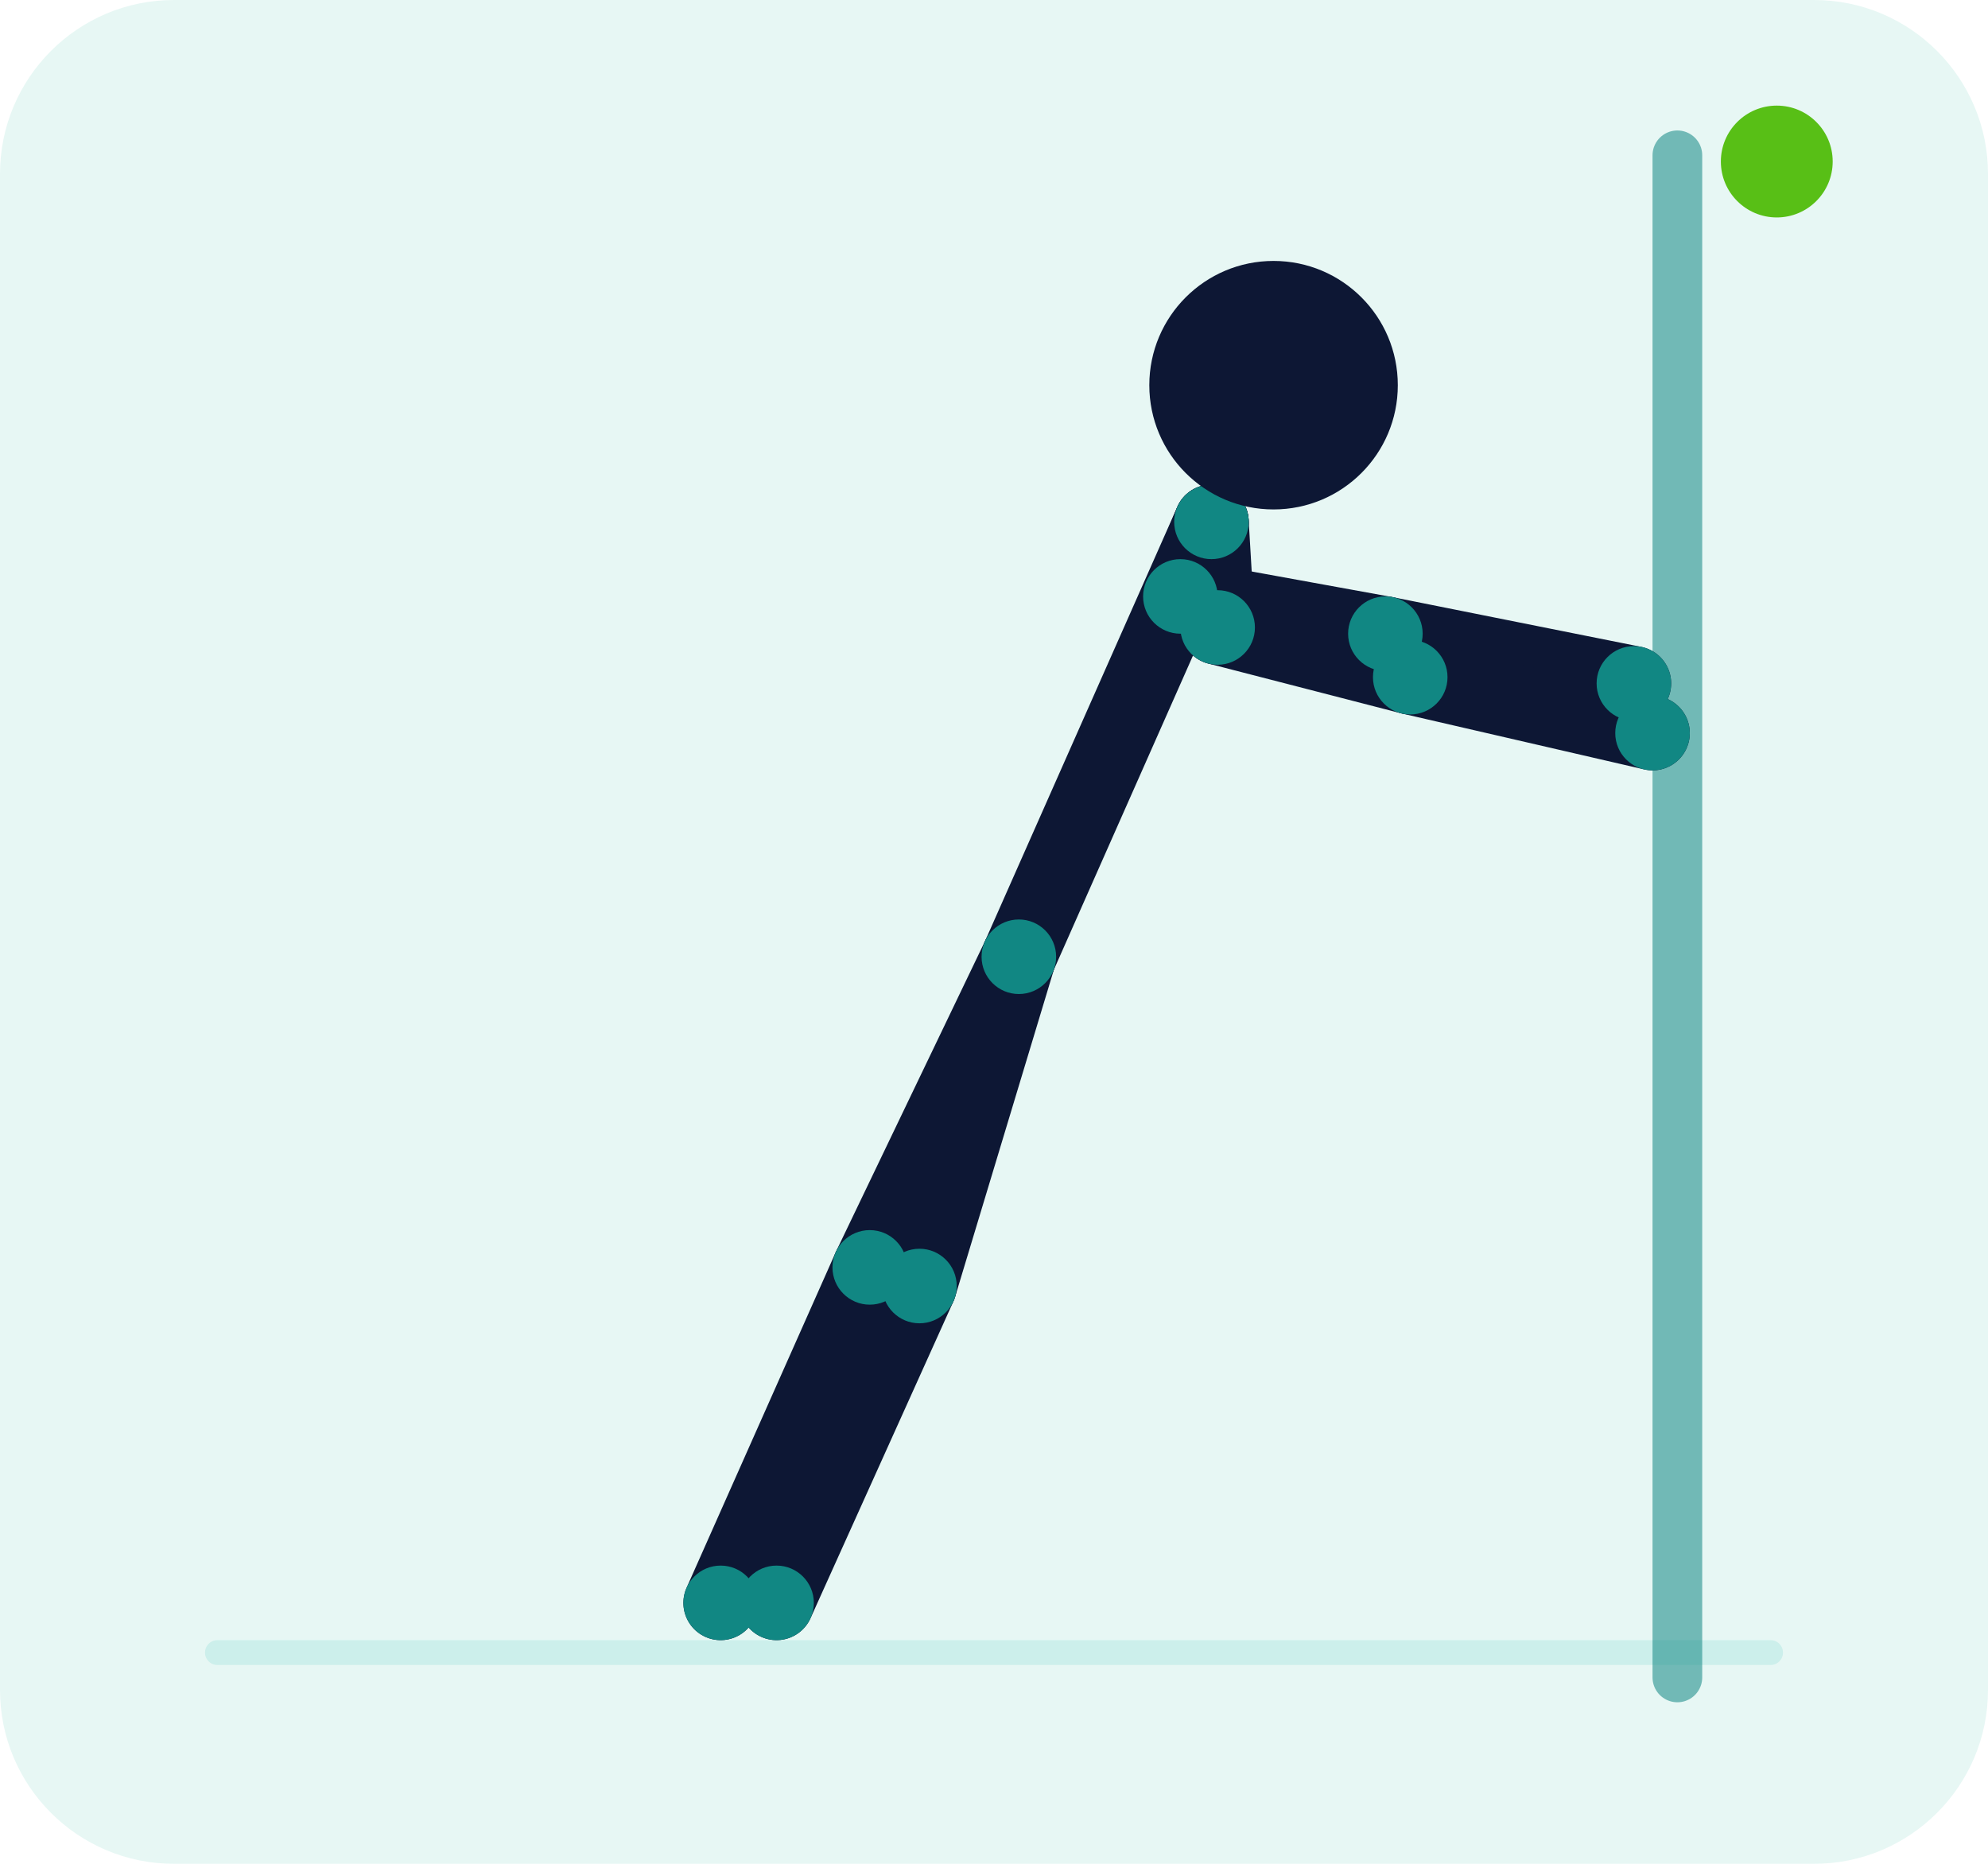
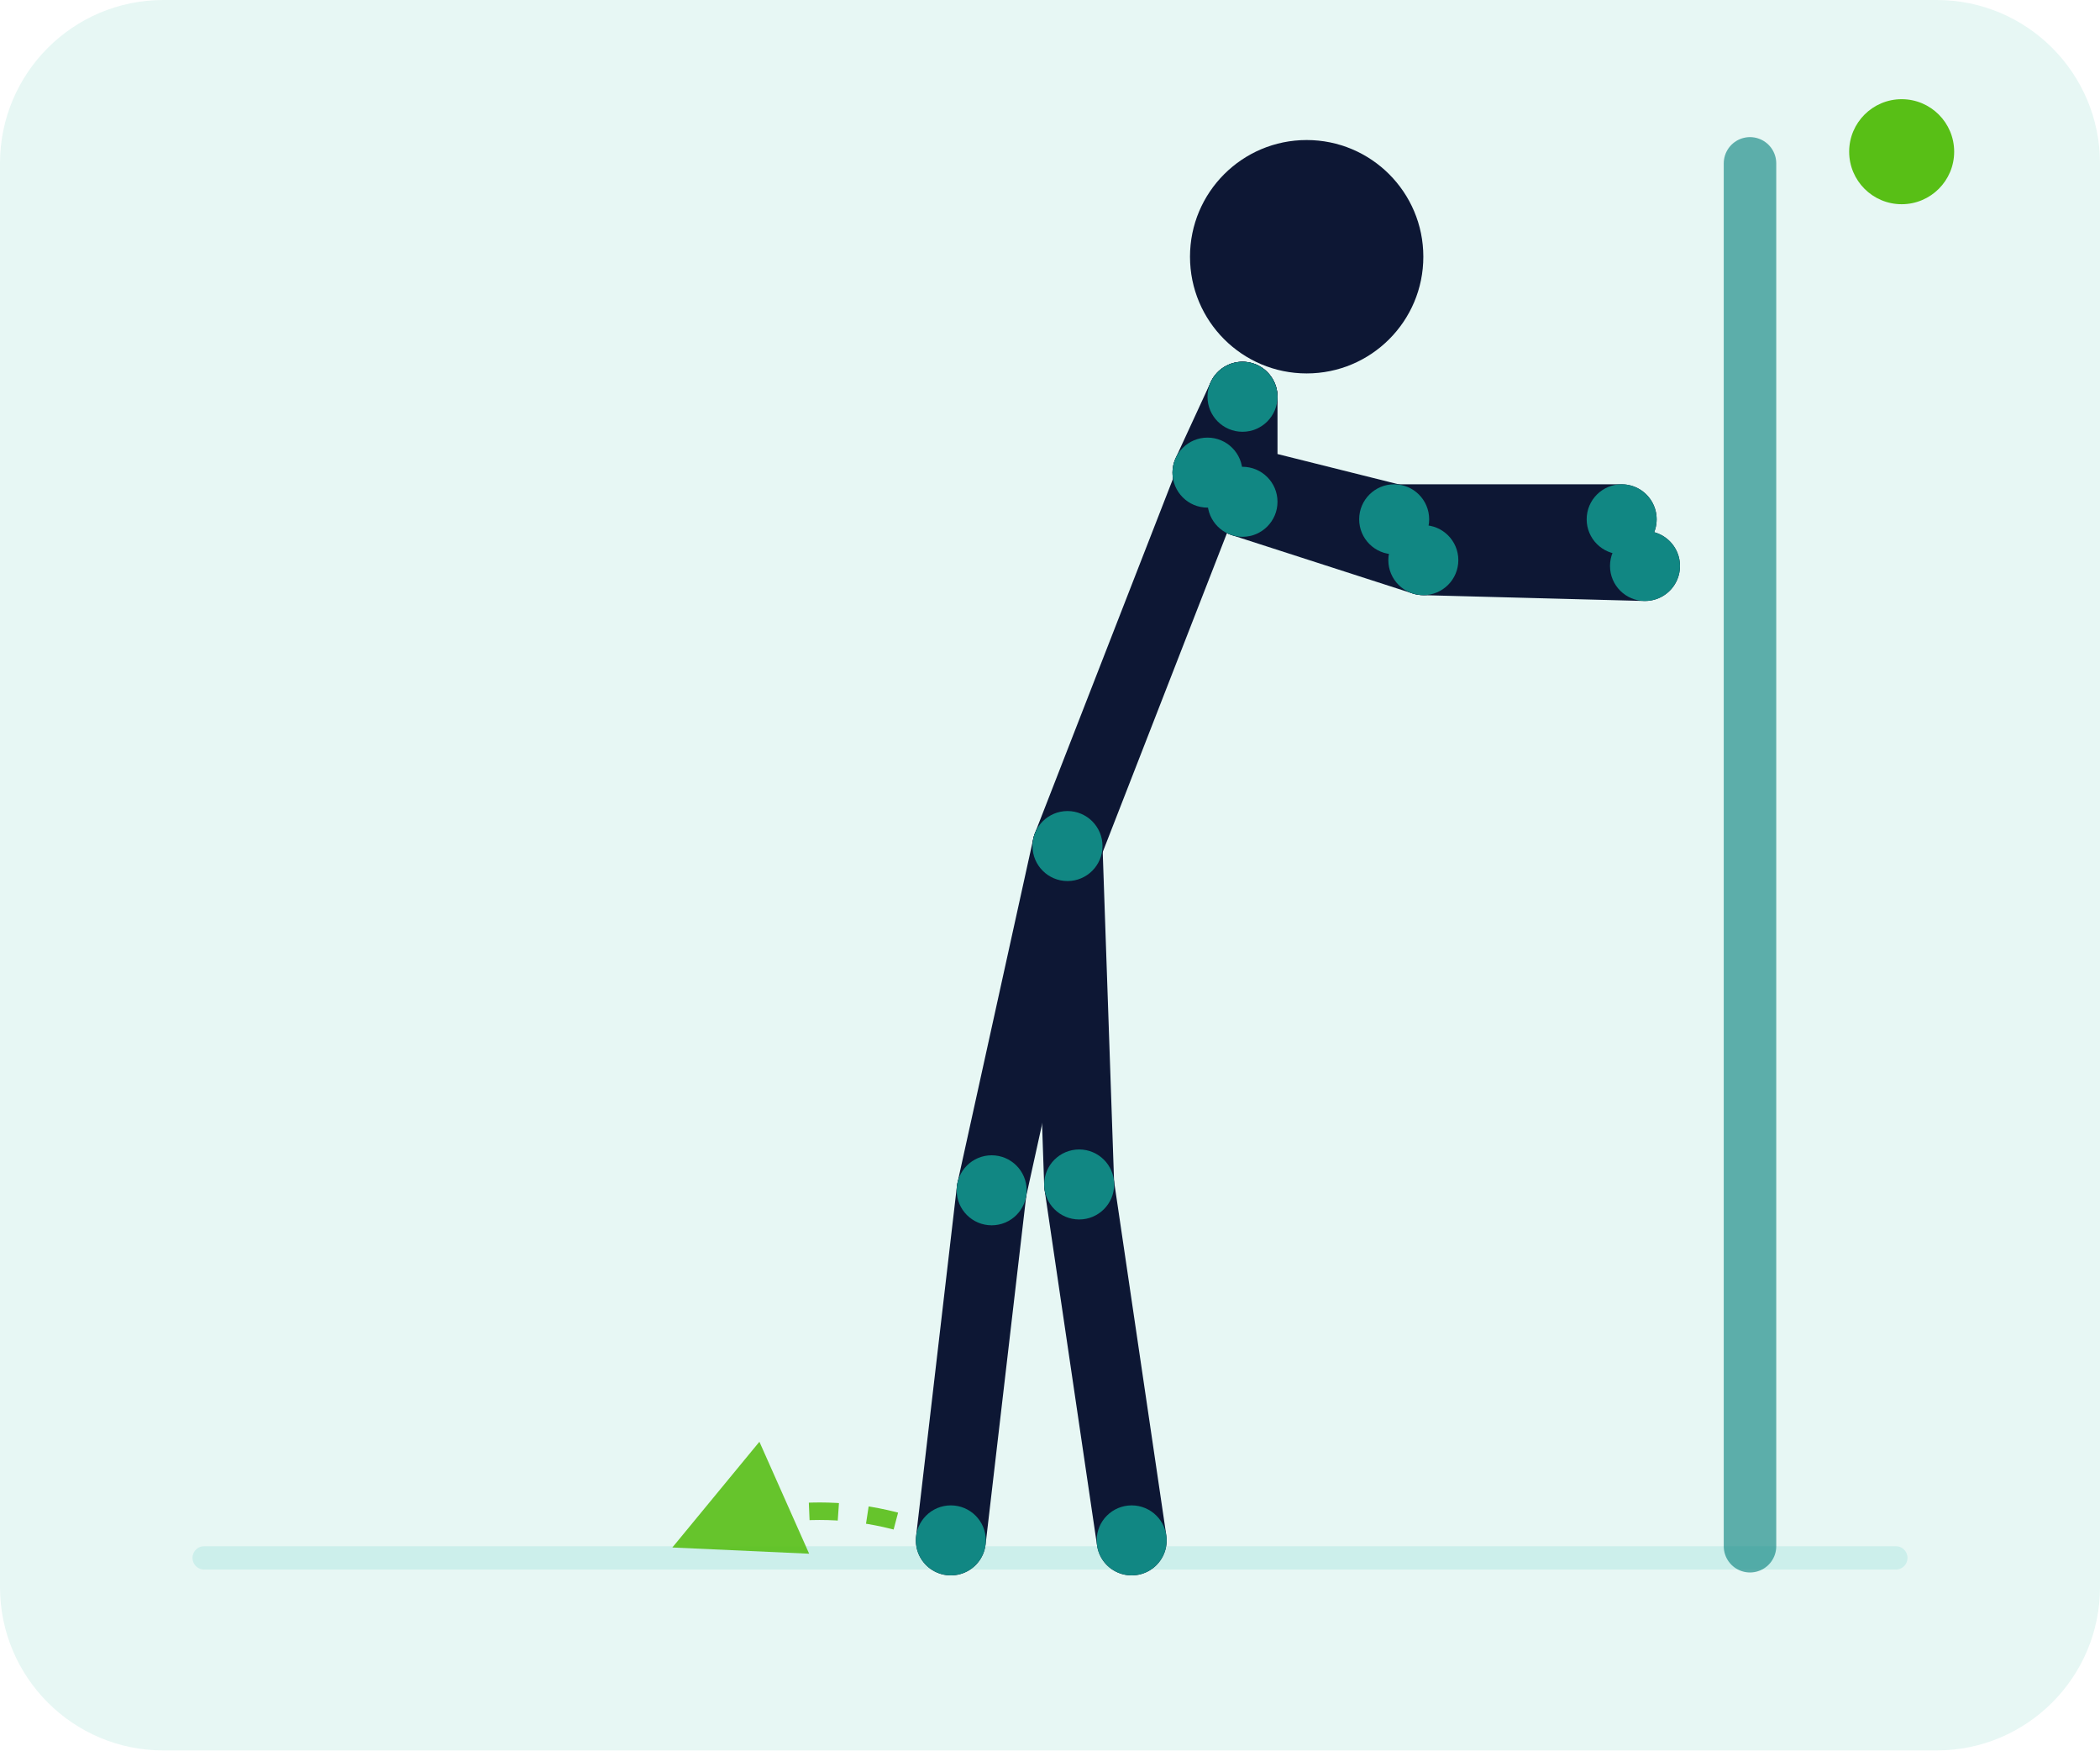
- <svg xmlns="http://www.w3.org/2000/svg" viewBox="0 0 320 300" role="img" aria-labelledby="title desc">
-   <rect width="320" height="300" rx="28" fill="#e7f7f4" />
-   <path d="M35 266h250" stroke="#ccefeb" stroke-width="4" stroke-linecap="round" />
-   <path d="M270 25v245" stroke="#118783" stroke-width="8" stroke-linecap="round" opacity=".55" />
+ <svg xmlns="http://www.w3.org/2000/svg" viewBox="0 0 360 300" role="img" aria-labelledby="title desc">
+   <defs>
+     <marker id="arrow" markerWidth="7" markerHeight="7" refX="6" refY="3.5" orient="auto">
+       <path d="M0 0L7 3.5L0 7z" fill="#58bf16" />
+     </marker>
+   </defs>
+   <rect width="360" height="300" rx="28" fill="#e7f7f4" />
+   <path d="M35 267h290" stroke="#ccefeb" stroke-width="4" stroke-linecap="round" />
+   <path d="M163 264 Q140.5 254 118 264" fill="none" stroke="#58bf16" stroke-width="3" stroke-dasharray="5 5" marker-end="url(#arrow)" opacity=".9" />
+   <path d="M300 28v237" stroke="#118783" stroke-width="9" stroke-linecap="round" opacity=".65" />
  <g>
-     <line x1="195" y1="84" x2="190" y2="96" stroke="#0d1734" stroke-width="12" stroke-linecap="round">
-       <animate attributeName="x1" values="195;195;195" dur="2.4s" repeatCount="indefinite" keyTimes="0;.5;1" calcMode="spline" keySplines=".4 0 .2 1;.4 0 .2 1" />
-       <animate attributeName="y1" values="84;84;84" dur="2.4s" repeatCount="indefinite" keyTimes="0;.5;1" calcMode="spline" keySplines=".4 0 .2 1;.4 0 .2 1" />
-       <animate attributeName="x2" values="190;190;190" dur="2.4s" repeatCount="indefinite" keyTimes="0;.5;1" calcMode="spline" keySplines=".4 0 .2 1;.4 0 .2 1" />
-       <animate attributeName="y2" values="96;96;96" dur="2.4s" repeatCount="indefinite" keyTimes="0;.5;1" calcMode="spline" keySplines=".4 0 .2 1;.4 0 .2 1" />
+     <line x1="213" y1="68" x2="207" y2="81" stroke="#0d1734" stroke-width="12" stroke-linecap="round">
+       <animate attributeName="x1" values="213;232;213" dur="2.8s" repeatCount="indefinite" keyTimes="0;.5;1" calcMode="spline" keySplines=".4 0 .2 1;.4 0 .2 1" />
+       <animate attributeName="y1" values="68;84;68" dur="2.8s" repeatCount="indefinite" keyTimes="0;.5;1" calcMode="spline" keySplines=".4 0 .2 1;.4 0 .2 1" />
+       <animate attributeName="x2" values="207;225;207" dur="2.8s" repeatCount="indefinite" keyTimes="0;.5;1" calcMode="spline" keySplines=".4 0 .2 1;.4 0 .2 1" />
+       <animate attributeName="y2" values="81;98;81" dur="2.8s" repeatCount="indefinite" keyTimes="0;.5;1" calcMode="spline" keySplines=".4 0 .2 1;.4 0 .2 1" />
    </line>
-     <line x1="195" y1="84" x2="196" y2="101" stroke="#0d1734" stroke-width="12" stroke-linecap="round">
-       <animate attributeName="x1" values="195;195;195" dur="2.4s" repeatCount="indefinite" keyTimes="0;.5;1" calcMode="spline" keySplines=".4 0 .2 1;.4 0 .2 1" />
-       <animate attributeName="y1" values="84;84;84" dur="2.4s" repeatCount="indefinite" keyTimes="0;.5;1" calcMode="spline" keySplines=".4 0 .2 1;.4 0 .2 1" />
-       <animate attributeName="x2" values="196;196;196" dur="2.4s" repeatCount="indefinite" keyTimes="0;.5;1" calcMode="spline" keySplines=".4 0 .2 1;.4 0 .2 1" />
-       <animate attributeName="y2" values="101;101;101" dur="2.4s" repeatCount="indefinite" keyTimes="0;.5;1" calcMode="spline" keySplines=".4 0 .2 1;.4 0 .2 1" />
+     <line x1="213" y1="68" x2="213" y2="86" stroke="#0d1734" stroke-width="12" stroke-linecap="round">
+       <animate attributeName="x1" values="213;232;213" dur="2.8s" repeatCount="indefinite" keyTimes="0;.5;1" calcMode="spline" keySplines=".4 0 .2 1;.4 0 .2 1" />
+       <animate attributeName="y1" values="68;84;68" dur="2.8s" repeatCount="indefinite" keyTimes="0;.5;1" calcMode="spline" keySplines=".4 0 .2 1;.4 0 .2 1" />
+       <animate attributeName="x2" values="213;231;213" dur="2.8s" repeatCount="indefinite" keyTimes="0;.5;1" calcMode="spline" keySplines=".4 0 .2 1;.4 0 .2 1" />
+       <animate attributeName="y2" values="86;103;86" dur="2.8s" repeatCount="indefinite" keyTimes="0;.5;1" calcMode="spline" keySplines=".4 0 .2 1;.4 0 .2 1" />
    </line>
-     <line x1="195" y1="84" x2="164" y2="154" stroke="#0d1734" stroke-width="12" stroke-linecap="round">
-       <animate attributeName="x1" values="195;195;195" dur="2.4s" repeatCount="indefinite" keyTimes="0;.5;1" calcMode="spline" keySplines=".4 0 .2 1;.4 0 .2 1" />
-       <animate attributeName="y1" values="84;84;84" dur="2.4s" repeatCount="indefinite" keyTimes="0;.5;1" calcMode="spline" keySplines=".4 0 .2 1;.4 0 .2 1" />
-       <animate attributeName="x2" values="164;164;164" dur="2.4s" repeatCount="indefinite" keyTimes="0;.5;1" calcMode="spline" keySplines=".4 0 .2 1;.4 0 .2 1" />
-       <animate attributeName="y2" values="154;154;154" dur="2.4s" repeatCount="indefinite" keyTimes="0;.5;1" calcMode="spline" keySplines=".4 0 .2 1;.4 0 .2 1" />
+     <line x1="213" y1="68" x2="183" y2="145" stroke="#0d1734" stroke-width="12" stroke-linecap="round">
+       <animate attributeName="x1" values="213;232;213" dur="2.8s" repeatCount="indefinite" keyTimes="0;.5;1" calcMode="spline" keySplines=".4 0 .2 1;.4 0 .2 1" />
+       <animate attributeName="y1" values="68;84;68" dur="2.8s" repeatCount="indefinite" keyTimes="0;.5;1" calcMode="spline" keySplines=".4 0 .2 1;.4 0 .2 1" />
+       <animate attributeName="x2" values="183;188;183" dur="2.8s" repeatCount="indefinite" keyTimes="0;.5;1" calcMode="spline" keySplines=".4 0 .2 1;.4 0 .2 1" />
+       <animate attributeName="y2" values="145;155;145" dur="2.8s" repeatCount="indefinite" keyTimes="0;.5;1" calcMode="spline" keySplines=".4 0 .2 1;.4 0 .2 1" />
    </line>
-     <line x1="190" y1="96" x2="223" y2="102" stroke="#0d1734" stroke-width="12" stroke-linecap="round">
-       <animate attributeName="x1" values="190;190;190" dur="2.4s" repeatCount="indefinite" keyTimes="0;.5;1" calcMode="spline" keySplines=".4 0 .2 1;.4 0 .2 1" />
-       <animate attributeName="y1" values="96;96;96" dur="2.4s" repeatCount="indefinite" keyTimes="0;.5;1" calcMode="spline" keySplines=".4 0 .2 1;.4 0 .2 1" />
-       <animate attributeName="x2" values="223;223;223" dur="2.4s" repeatCount="indefinite" keyTimes="0;.5;1" calcMode="spline" keySplines=".4 0 .2 1;.4 0 .2 1" />
-       <animate attributeName="y2" values="102;102;102" dur="2.4s" repeatCount="indefinite" keyTimes="0;.5;1" calcMode="spline" keySplines=".4 0 .2 1;.4 0 .2 1" />
+     <line x1="207" y1="81" x2="239" y2="89" stroke="#0d1734" stroke-width="12" stroke-linecap="round">
+       <animate attributeName="x1" values="207;225;207" dur="2.8s" repeatCount="indefinite" keyTimes="0;.5;1" calcMode="spline" keySplines=".4 0 .2 1;.4 0 .2 1" />
+       <animate attributeName="y1" values="81;98;81" dur="2.8s" repeatCount="indefinite" keyTimes="0;.5;1" calcMode="spline" keySplines=".4 0 .2 1;.4 0 .2 1" />
+       <animate attributeName="x2" values="239;246;239" dur="2.8s" repeatCount="indefinite" keyTimes="0;.5;1" calcMode="spline" keySplines=".4 0 .2 1;.4 0 .2 1" />
+       <animate attributeName="y2" values="89;118;89" dur="2.8s" repeatCount="indefinite" keyTimes="0;.5;1" calcMode="spline" keySplines=".4 0 .2 1;.4 0 .2 1" />
    </line>
-     <line x1="223" y1="102" x2="263" y2="110" stroke="#0d1734" stroke-width="12" stroke-linecap="round">
-       <animate attributeName="x1" values="223;223;223" dur="2.4s" repeatCount="indefinite" keyTimes="0;.5;1" calcMode="spline" keySplines=".4 0 .2 1;.4 0 .2 1" />
-       <animate attributeName="y1" values="102;102;102" dur="2.4s" repeatCount="indefinite" keyTimes="0;.5;1" calcMode="spline" keySplines=".4 0 .2 1;.4 0 .2 1" />
-       <animate attributeName="x2" values="263;263;263" dur="2.4s" repeatCount="indefinite" keyTimes="0;.5;1" calcMode="spline" keySplines=".4 0 .2 1;.4 0 .2 1" />
-       <animate attributeName="y2" values="110;110;110" dur="2.4s" repeatCount="indefinite" keyTimes="0;.5;1" calcMode="spline" keySplines=".4 0 .2 1;.4 0 .2 1" />
+     <line x1="239" y1="89" x2="278" y2="89" stroke="#0d1734" stroke-width="12" stroke-linecap="round">
+       <animate attributeName="x1" values="239;246;239" dur="2.8s" repeatCount="indefinite" keyTimes="0;.5;1" calcMode="spline" keySplines=".4 0 .2 1;.4 0 .2 1" />
+       <animate attributeName="y1" values="89;118;89" dur="2.8s" repeatCount="indefinite" keyTimes="0;.5;1" calcMode="spline" keySplines=".4 0 .2 1;.4 0 .2 1" />
+       <animate attributeName="x2" values="278;278;278" dur="2.8s" repeatCount="indefinite" keyTimes="0;.5;1" calcMode="spline" keySplines=".4 0 .2 1;.4 0 .2 1" />
+       <animate attributeName="y2" values="89;89;89" dur="2.8s" repeatCount="indefinite" keyTimes="0;.5;1" calcMode="spline" keySplines=".4 0 .2 1;.4 0 .2 1" />
    </line>
-     <line x1="196" y1="101" x2="227" y2="109" stroke="#0d1734" stroke-width="12" stroke-linecap="round">
-       <animate attributeName="x1" values="196;196;196" dur="2.4s" repeatCount="indefinite" keyTimes="0;.5;1" calcMode="spline" keySplines=".4 0 .2 1;.4 0 .2 1" />
-       <animate attributeName="y1" values="101;101;101" dur="2.4s" repeatCount="indefinite" keyTimes="0;.5;1" calcMode="spline" keySplines=".4 0 .2 1;.4 0 .2 1" />
-       <animate attributeName="x2" values="227;227;227" dur="2.4s" repeatCount="indefinite" keyTimes="0;.5;1" calcMode="spline" keySplines=".4 0 .2 1;.4 0 .2 1" />
-       <animate attributeName="y2" values="109;109;109" dur="2.4s" repeatCount="indefinite" keyTimes="0;.5;1" calcMode="spline" keySplines=".4 0 .2 1;.4 0 .2 1" />
+     <line x1="213" y1="86" x2="244" y2="96" stroke="#0d1734" stroke-width="12" stroke-linecap="round">
+       <animate attributeName="x1" values="213;231;213" dur="2.8s" repeatCount="indefinite" keyTimes="0;.5;1" calcMode="spline" keySplines=".4 0 .2 1;.4 0 .2 1" />
+       <animate attributeName="y1" values="86;103;86" dur="2.8s" repeatCount="indefinite" keyTimes="0;.5;1" calcMode="spline" keySplines=".4 0 .2 1;.4 0 .2 1" />
+       <animate attributeName="x2" values="244;251;244" dur="2.8s" repeatCount="indefinite" keyTimes="0;.5;1" calcMode="spline" keySplines=".4 0 .2 1;.4 0 .2 1" />
+       <animate attributeName="y2" values="96;125;96" dur="2.8s" repeatCount="indefinite" keyTimes="0;.5;1" calcMode="spline" keySplines=".4 0 .2 1;.4 0 .2 1" />
    </line>
-     <line x1="227" y1="109" x2="266" y2="118" stroke="#0d1734" stroke-width="12" stroke-linecap="round">
-       <animate attributeName="x1" values="227;227;227" dur="2.4s" repeatCount="indefinite" keyTimes="0;.5;1" calcMode="spline" keySplines=".4 0 .2 1;.4 0 .2 1" />
-       <animate attributeName="y1" values="109;109;109" dur="2.4s" repeatCount="indefinite" keyTimes="0;.5;1" calcMode="spline" keySplines=".4 0 .2 1;.4 0 .2 1" />
-       <animate attributeName="x2" values="266;266;266" dur="2.4s" repeatCount="indefinite" keyTimes="0;.5;1" calcMode="spline" keySplines=".4 0 .2 1;.4 0 .2 1" />
-       <animate attributeName="y2" values="118;118;118" dur="2.4s" repeatCount="indefinite" keyTimes="0;.5;1" calcMode="spline" keySplines=".4 0 .2 1;.4 0 .2 1" />
+     <line x1="244" y1="96" x2="282" y2="97" stroke="#0d1734" stroke-width="12" stroke-linecap="round">
+       <animate attributeName="x1" values="244;251;244" dur="2.8s" repeatCount="indefinite" keyTimes="0;.5;1" calcMode="spline" keySplines=".4 0 .2 1;.4 0 .2 1" />
+       <animate attributeName="y1" values="96;125;96" dur="2.8s" repeatCount="indefinite" keyTimes="0;.5;1" calcMode="spline" keySplines=".4 0 .2 1;.4 0 .2 1" />
+       <animate attributeName="x2" values="282;282;282" dur="2.8s" repeatCount="indefinite" keyTimes="0;.5;1" calcMode="spline" keySplines=".4 0 .2 1;.4 0 .2 1" />
+       <animate attributeName="y2" values="97;97;97" dur="2.8s" repeatCount="indefinite" keyTimes="0;.5;1" calcMode="spline" keySplines=".4 0 .2 1;.4 0 .2 1" />
    </line>
-     <line x1="164" y1="154" x2="140" y2="204" stroke="#0d1734" stroke-width="12" stroke-linecap="round">
-       <animate attributeName="x1" values="164;164;164" dur="2.4s" repeatCount="indefinite" keyTimes="0;.5;1" calcMode="spline" keySplines=".4 0 .2 1;.4 0 .2 1" />
-       <animate attributeName="y1" values="154;154;154" dur="2.4s" repeatCount="indefinite" keyTimes="0;.5;1" calcMode="spline" keySplines=".4 0 .2 1;.4 0 .2 1" />
-       <animate attributeName="x2" values="140;140;140" dur="2.4s" repeatCount="indefinite" keyTimes="0;.5;1" calcMode="spline" keySplines=".4 0 .2 1;.4 0 .2 1" />
-       <animate attributeName="y2" values="204;204;204" dur="2.4s" repeatCount="indefinite" keyTimes="0;.5;1" calcMode="spline" keySplines=".4 0 .2 1;.4 0 .2 1" />
+     <line x1="183" y1="145" x2="170" y2="204" stroke="#0d1734" stroke-width="12" stroke-linecap="round">
+       <animate attributeName="x1" values="183;188;183" dur="2.8s" repeatCount="indefinite" keyTimes="0;.5;1" calcMode="spline" keySplines=".4 0 .2 1;.4 0 .2 1" />
+       <animate attributeName="y1" values="145;155;145" dur="2.8s" repeatCount="indefinite" keyTimes="0;.5;1" calcMode="spline" keySplines=".4 0 .2 1;.4 0 .2 1" />
+       <animate attributeName="x2" values="170;170;170" dur="2.8s" repeatCount="indefinite" keyTimes="0;.5;1" calcMode="spline" keySplines=".4 0 .2 1;.4 0 .2 1" />
+       <animate attributeName="y2" values="204;204;204" dur="2.8s" repeatCount="indefinite" keyTimes="0;.5;1" calcMode="spline" keySplines=".4 0 .2 1;.4 0 .2 1" />
    </line>
-     <line x1="140" y1="204" x2="116" y2="258" stroke="#0d1734" stroke-width="12" stroke-linecap="round">
-       <animate attributeName="x1" values="140;140;140" dur="2.4s" repeatCount="indefinite" keyTimes="0;.5;1" calcMode="spline" keySplines=".4 0 .2 1;.4 0 .2 1" />
-       <animate attributeName="y1" values="204;204;204" dur="2.4s" repeatCount="indefinite" keyTimes="0;.5;1" calcMode="spline" keySplines=".4 0 .2 1;.4 0 .2 1" />
-       <animate attributeName="x2" values="116;116;116" dur="2.4s" repeatCount="indefinite" keyTimes="0;.5;1" calcMode="spline" keySplines=".4 0 .2 1;.4 0 .2 1" />
-       <animate attributeName="y2" values="258;258;258" dur="2.4s" repeatCount="indefinite" keyTimes="0;.5;1" calcMode="spline" keySplines=".4 0 .2 1;.4 0 .2 1" />
+     <line x1="170" y1="204" x2="163" y2="264" stroke="#0d1734" stroke-width="12" stroke-linecap="round">
+       <animate attributeName="x1" values="170;170;170" dur="2.8s" repeatCount="indefinite" keyTimes="0;.5;1" calcMode="spline" keySplines=".4 0 .2 1;.4 0 .2 1" />
+       <animate attributeName="y1" values="204;204;204" dur="2.8s" repeatCount="indefinite" keyTimes="0;.5;1" calcMode="spline" keySplines=".4 0 .2 1;.4 0 .2 1" />
+       <animate attributeName="x2" values="163;118;163" dur="2.8s" repeatCount="indefinite" keyTimes="0;.5;1" calcMode="spline" keySplines=".4 0 .2 1;.4 0 .2 1" />
+       <animate attributeName="y2" values="264;264;264" dur="2.8s" repeatCount="indefinite" keyTimes="0;.5;1" calcMode="spline" keySplines=".4 0 .2 1;.4 0 .2 1" />
    </line>
-     <line x1="164" y1="154" x2="148" y2="207" stroke="#0d1734" stroke-width="12" stroke-linecap="round">
-       <animate attributeName="x1" values="164;164;164" dur="2.4s" repeatCount="indefinite" keyTimes="0;.5;1" calcMode="spline" keySplines=".4 0 .2 1;.4 0 .2 1" />
-       <animate attributeName="y1" values="154;154;154" dur="2.4s" repeatCount="indefinite" keyTimes="0;.5;1" calcMode="spline" keySplines=".4 0 .2 1;.4 0 .2 1" />
-       <animate attributeName="x2" values="148;148;148" dur="2.4s" repeatCount="indefinite" keyTimes="0;.5;1" calcMode="spline" keySplines=".4 0 .2 1;.4 0 .2 1" />
-       <animate attributeName="y2" values="207;207;207" dur="2.4s" repeatCount="indefinite" keyTimes="0;.5;1" calcMode="spline" keySplines=".4 0 .2 1;.4 0 .2 1" />
+     <line x1="183" y1="145" x2="185" y2="203" stroke="#0d1734" stroke-width="12" stroke-linecap="round">
+       <animate attributeName="x1" values="183;188;183" dur="2.8s" repeatCount="indefinite" keyTimes="0;.5;1" calcMode="spline" keySplines=".4 0 .2 1;.4 0 .2 1" />
+       <animate attributeName="y1" values="145;155;145" dur="2.8s" repeatCount="indefinite" keyTimes="0;.5;1" calcMode="spline" keySplines=".4 0 .2 1;.4 0 .2 1" />
+       <animate attributeName="x2" values="185;185;185" dur="2.8s" repeatCount="indefinite" keyTimes="0;.5;1" calcMode="spline" keySplines=".4 0 .2 1;.4 0 .2 1" />
+       <animate attributeName="y2" values="203;203;203" dur="2.8s" repeatCount="indefinite" keyTimes="0;.5;1" calcMode="spline" keySplines=".4 0 .2 1;.4 0 .2 1" />
    </line>
-     <line x1="148" y1="207" x2="125" y2="258" stroke="#0d1734" stroke-width="12" stroke-linecap="round">
-       <animate attributeName="x1" values="148;148;148" dur="2.4s" repeatCount="indefinite" keyTimes="0;.5;1" calcMode="spline" keySplines=".4 0 .2 1;.4 0 .2 1" />
-       <animate attributeName="y1" values="207;207;207" dur="2.4s" repeatCount="indefinite" keyTimes="0;.5;1" calcMode="spline" keySplines=".4 0 .2 1;.4 0 .2 1" />
-       <animate attributeName="x2" values="125;125;125" dur="2.4s" repeatCount="indefinite" keyTimes="0;.5;1" calcMode="spline" keySplines=".4 0 .2 1;.4 0 .2 1" />
-       <animate attributeName="y2" values="258;258;258" dur="2.4s" repeatCount="indefinite" keyTimes="0;.5;1" calcMode="spline" keySplines=".4 0 .2 1;.4 0 .2 1" />
+     <line x1="185" y1="203" x2="194" y2="264" stroke="#0d1734" stroke-width="12" stroke-linecap="round">
+       <animate attributeName="x1" values="185;185;185" dur="2.8s" repeatCount="indefinite" keyTimes="0;.5;1" calcMode="spline" keySplines=".4 0 .2 1;.4 0 .2 1" />
+       <animate attributeName="y1" values="203;203;203" dur="2.8s" repeatCount="indefinite" keyTimes="0;.5;1" calcMode="spline" keySplines=".4 0 .2 1;.4 0 .2 1" />
+       <animate attributeName="x2" values="194;127;194" dur="2.8s" repeatCount="indefinite" keyTimes="0;.5;1" calcMode="spline" keySplines=".4 0 .2 1;.4 0 .2 1" />
+       <animate attributeName="y2" values="264;264;264" dur="2.8s" repeatCount="indefinite" keyTimes="0;.5;1" calcMode="spline" keySplines=".4 0 .2 1;.4 0 .2 1" />
    </line>
-     <circle cx="195" cy="84" r="6" fill="#118783">
-       <animate attributeName="cx" values="195;195;195" dur="2.4s" repeatCount="indefinite" keyTimes="0;.5;1" calcMode="spline" keySplines=".4 0 .2 1;.4 0 .2 1" />
-       <animate attributeName="cy" values="84;84;84" dur="2.4s" repeatCount="indefinite" keyTimes="0;.5;1" calcMode="spline" keySplines=".4 0 .2 1;.4 0 .2 1" />
+     <circle cx="213" cy="68" r="6" fill="#118783">
+       <animate attributeName="cx" values="213;232;213" dur="2.8s" repeatCount="indefinite" keyTimes="0;.5;1" calcMode="spline" keySplines=".4 0 .2 1;.4 0 .2 1" />
+       <animate attributeName="cy" values="68;84;68" dur="2.8s" repeatCount="indefinite" keyTimes="0;.5;1" calcMode="spline" keySplines=".4 0 .2 1;.4 0 .2 1" />
    </circle>
-     <circle cx="164" cy="154" r="6" fill="#118783">
-       <animate attributeName="cx" values="164;164;164" dur="2.4s" repeatCount="indefinite" keyTimes="0;.5;1" calcMode="spline" keySplines=".4 0 .2 1;.4 0 .2 1" />
-       <animate attributeName="cy" values="154;154;154" dur="2.4s" repeatCount="indefinite" keyTimes="0;.5;1" calcMode="spline" keySplines=".4 0 .2 1;.4 0 .2 1" />
+     <circle cx="183" cy="145" r="6" fill="#118783">
+       <animate attributeName="cx" values="183;188;183" dur="2.8s" repeatCount="indefinite" keyTimes="0;.5;1" calcMode="spline" keySplines=".4 0 .2 1;.4 0 .2 1" />
+       <animate attributeName="cy" values="145;155;145" dur="2.8s" repeatCount="indefinite" keyTimes="0;.5;1" calcMode="spline" keySplines=".4 0 .2 1;.4 0 .2 1" />
    </circle>
-     <circle cx="190" cy="96" r="6" fill="#118783">
-       <animate attributeName="cx" values="190;190;190" dur="2.4s" repeatCount="indefinite" keyTimes="0;.5;1" calcMode="spline" keySplines=".4 0 .2 1;.4 0 .2 1" />
-       <animate attributeName="cy" values="96;96;96" dur="2.4s" repeatCount="indefinite" keyTimes="0;.5;1" calcMode="spline" keySplines=".4 0 .2 1;.4 0 .2 1" />
+     <circle cx="207" cy="81" r="6" fill="#118783">
+       <animate attributeName="cx" values="207;225;207" dur="2.8s" repeatCount="indefinite" keyTimes="0;.5;1" calcMode="spline" keySplines=".4 0 .2 1;.4 0 .2 1" />
+       <animate attributeName="cy" values="81;98;81" dur="2.8s" repeatCount="indefinite" keyTimes="0;.5;1" calcMode="spline" keySplines=".4 0 .2 1;.4 0 .2 1" />
    </circle>
-     <circle cx="196" cy="101" r="6" fill="#118783">
-       <animate attributeName="cx" values="196;196;196" dur="2.4s" repeatCount="indefinite" keyTimes="0;.5;1" calcMode="spline" keySplines=".4 0 .2 1;.4 0 .2 1" />
-       <animate attributeName="cy" values="101;101;101" dur="2.4s" repeatCount="indefinite" keyTimes="0;.5;1" calcMode="spline" keySplines=".4 0 .2 1;.4 0 .2 1" />
+     <circle cx="213" cy="86" r="6" fill="#118783">
+       <animate attributeName="cx" values="213;231;213" dur="2.8s" repeatCount="indefinite" keyTimes="0;.5;1" calcMode="spline" keySplines=".4 0 .2 1;.4 0 .2 1" />
+       <animate attributeName="cy" values="86;103;86" dur="2.8s" repeatCount="indefinite" keyTimes="0;.5;1" calcMode="spline" keySplines=".4 0 .2 1;.4 0 .2 1" />
    </circle>
-     <circle cx="223" cy="102" r="6" fill="#118783">
-       <animate attributeName="cx" values="223;223;223" dur="2.4s" repeatCount="indefinite" keyTimes="0;.5;1" calcMode="spline" keySplines=".4 0 .2 1;.4 0 .2 1" />
-       <animate attributeName="cy" values="102;102;102" dur="2.4s" repeatCount="indefinite" keyTimes="0;.5;1" calcMode="spline" keySplines=".4 0 .2 1;.4 0 .2 1" />
+     <circle cx="239" cy="89" r="6" fill="#118783">
+       <animate attributeName="cx" values="239;246;239" dur="2.8s" repeatCount="indefinite" keyTimes="0;.5;1" calcMode="spline" keySplines=".4 0 .2 1;.4 0 .2 1" />
+       <animate attributeName="cy" values="89;118;89" dur="2.8s" repeatCount="indefinite" keyTimes="0;.5;1" calcMode="spline" keySplines=".4 0 .2 1;.4 0 .2 1" />
    </circle>
-     <circle cx="227" cy="109" r="6" fill="#118783">
-       <animate attributeName="cx" values="227;227;227" dur="2.4s" repeatCount="indefinite" keyTimes="0;.5;1" calcMode="spline" keySplines=".4 0 .2 1;.4 0 .2 1" />
-       <animate attributeName="cy" values="109;109;109" dur="2.4s" repeatCount="indefinite" keyTimes="0;.5;1" calcMode="spline" keySplines=".4 0 .2 1;.4 0 .2 1" />
+     <circle cx="244" cy="96" r="6" fill="#118783">
+       <animate attributeName="cx" values="244;251;244" dur="2.8s" repeatCount="indefinite" keyTimes="0;.5;1" calcMode="spline" keySplines=".4 0 .2 1;.4 0 .2 1" />
+       <animate attributeName="cy" values="96;125;96" dur="2.8s" repeatCount="indefinite" keyTimes="0;.5;1" calcMode="spline" keySplines=".4 0 .2 1;.4 0 .2 1" />
    </circle>
-     <circle cx="263" cy="110" r="6" fill="#118783">
-       <animate attributeName="cx" values="263;263;263" dur="2.4s" repeatCount="indefinite" keyTimes="0;.5;1" calcMode="spline" keySplines=".4 0 .2 1;.4 0 .2 1" />
-       <animate attributeName="cy" values="110;110;110" dur="2.4s" repeatCount="indefinite" keyTimes="0;.5;1" calcMode="spline" keySplines=".4 0 .2 1;.4 0 .2 1" />
+     <circle cx="278" cy="89" r="6" fill="#118783">
+       <animate attributeName="cx" values="278;278;278" dur="2.8s" repeatCount="indefinite" keyTimes="0;.5;1" calcMode="spline" keySplines=".4 0 .2 1;.4 0 .2 1" />
+       <animate attributeName="cy" values="89;89;89" dur="2.8s" repeatCount="indefinite" keyTimes="0;.5;1" calcMode="spline" keySplines=".4 0 .2 1;.4 0 .2 1" />
    </circle>
-     <circle cx="266" cy="118" r="6" fill="#118783">
-       <animate attributeName="cx" values="266;266;266" dur="2.4s" repeatCount="indefinite" keyTimes="0;.5;1" calcMode="spline" keySplines=".4 0 .2 1;.4 0 .2 1" />
-       <animate attributeName="cy" values="118;118;118" dur="2.4s" repeatCount="indefinite" keyTimes="0;.5;1" calcMode="spline" keySplines=".4 0 .2 1;.4 0 .2 1" />
+     <circle cx="282" cy="97" r="6" fill="#118783">
+       <animate attributeName="cx" values="282;282;282" dur="2.8s" repeatCount="indefinite" keyTimes="0;.5;1" calcMode="spline" keySplines=".4 0 .2 1;.4 0 .2 1" />
+       <animate attributeName="cy" values="97;97;97" dur="2.8s" repeatCount="indefinite" keyTimes="0;.5;1" calcMode="spline" keySplines=".4 0 .2 1;.4 0 .2 1" />
    </circle>
-     <circle cx="140" cy="204" r="6" fill="#118783">
-       <animate attributeName="cx" values="140;140;140" dur="2.4s" repeatCount="indefinite" keyTimes="0;.5;1" calcMode="spline" keySplines=".4 0 .2 1;.4 0 .2 1" />
-       <animate attributeName="cy" values="204;204;204" dur="2.4s" repeatCount="indefinite" keyTimes="0;.5;1" calcMode="spline" keySplines=".4 0 .2 1;.4 0 .2 1" />
+     <circle cx="170" cy="204" r="6" fill="#118783">
+       <animate attributeName="cx" values="170;170;170" dur="2.8s" repeatCount="indefinite" keyTimes="0;.5;1" calcMode="spline" keySplines=".4 0 .2 1;.4 0 .2 1" />
+       <animate attributeName="cy" values="204;204;204" dur="2.8s" repeatCount="indefinite" keyTimes="0;.5;1" calcMode="spline" keySplines=".4 0 .2 1;.4 0 .2 1" />
    </circle>
-     <circle cx="148" cy="207" r="6" fill="#118783">
-       <animate attributeName="cx" values="148;148;148" dur="2.4s" repeatCount="indefinite" keyTimes="0;.5;1" calcMode="spline" keySplines=".4 0 .2 1;.4 0 .2 1" />
-       <animate attributeName="cy" values="207;207;207" dur="2.4s" repeatCount="indefinite" keyTimes="0;.5;1" calcMode="spline" keySplines=".4 0 .2 1;.4 0 .2 1" />
+     <circle cx="185" cy="203" r="6" fill="#118783">
+       <animate attributeName="cx" values="185;185;185" dur="2.8s" repeatCount="indefinite" keyTimes="0;.5;1" calcMode="spline" keySplines=".4 0 .2 1;.4 0 .2 1" />
+       <animate attributeName="cy" values="203;203;203" dur="2.8s" repeatCount="indefinite" keyTimes="0;.5;1" calcMode="spline" keySplines=".4 0 .2 1;.4 0 .2 1" />
    </circle>
-     <circle cx="116" cy="258" r="6" fill="#118783">
-       <animate attributeName="cx" values="116;116;116" dur="2.4s" repeatCount="indefinite" keyTimes="0;.5;1" calcMode="spline" keySplines=".4 0 .2 1;.4 0 .2 1" />
-       <animate attributeName="cy" values="258;258;258" dur="2.4s" repeatCount="indefinite" keyTimes="0;.5;1" calcMode="spline" keySplines=".4 0 .2 1;.4 0 .2 1" />
+     <circle cx="163" cy="264" r="6" fill="#118783">
+       <animate attributeName="cx" values="163;118;163" dur="2.8s" repeatCount="indefinite" keyTimes="0;.5;1" calcMode="spline" keySplines=".4 0 .2 1;.4 0 .2 1" />
+       <animate attributeName="cy" values="264;264;264" dur="2.8s" repeatCount="indefinite" keyTimes="0;.5;1" calcMode="spline" keySplines=".4 0 .2 1;.4 0 .2 1" />
    </circle>
-     <circle cx="125" cy="258" r="6" fill="#118783">
-       <animate attributeName="cx" values="125;125;125" dur="2.4s" repeatCount="indefinite" keyTimes="0;.5;1" calcMode="spline" keySplines=".4 0 .2 1;.4 0 .2 1" />
-       <animate attributeName="cy" values="258;258;258" dur="2.4s" repeatCount="indefinite" keyTimes="0;.5;1" calcMode="spline" keySplines=".4 0 .2 1;.4 0 .2 1" />
+     <circle cx="194" cy="264" r="6" fill="#118783">
+       <animate attributeName="cx" values="194;127;194" dur="2.8s" repeatCount="indefinite" keyTimes="0;.5;1" calcMode="spline" keySplines=".4 0 .2 1;.4 0 .2 1" />
+       <animate attributeName="cy" values="264;264;264" dur="2.8s" repeatCount="indefinite" keyTimes="0;.5;1" calcMode="spline" keySplines=".4 0 .2 1;.4 0 .2 1" />
    </circle>
-     <circle cx="205" cy="62" r="20" fill="#0d1734">
-       <animate attributeName="cx" values="205;205;205" dur="2.4s" repeatCount="indefinite" keyTimes="0;.5;1" calcMode="spline" keySplines=".4 0 .2 1;.4 0 .2 1" />
-       <animate attributeName="cy" values="62;62;62" dur="2.4s" repeatCount="indefinite" keyTimes="0;.5;1" calcMode="spline" keySplines=".4 0 .2 1;.4 0 .2 1" />
+     <circle cx="224" cy="44" r="20" fill="#0d1734">
+       <animate attributeName="cx" values="224;247;224" dur="2.8s" repeatCount="indefinite" keyTimes="0;.5;1" calcMode="spline" keySplines=".4 0 .2 1;.4 0 .2 1" />
+       <animate attributeName="cy" values="44;63;44" dur="2.8s" repeatCount="indefinite" keyTimes="0;.5;1" calcMode="spline" keySplines=".4 0 .2 1;.4 0 .2 1" />
    </circle>
  </g>
-   <circle cx="286" cy="26" r="9" fill="#58bf16">
-     <animate attributeName="opacity" values=".35;1;.35" dur="2.4s" repeatCount="indefinite" />
+   <circle cx="326" cy="26" r="9" fill="#58bf16">
+     <animate attributeName="opacity" values=".35;1;.35" dur="2.8s" repeatCount="indefinite" />
  </circle>
</svg>
